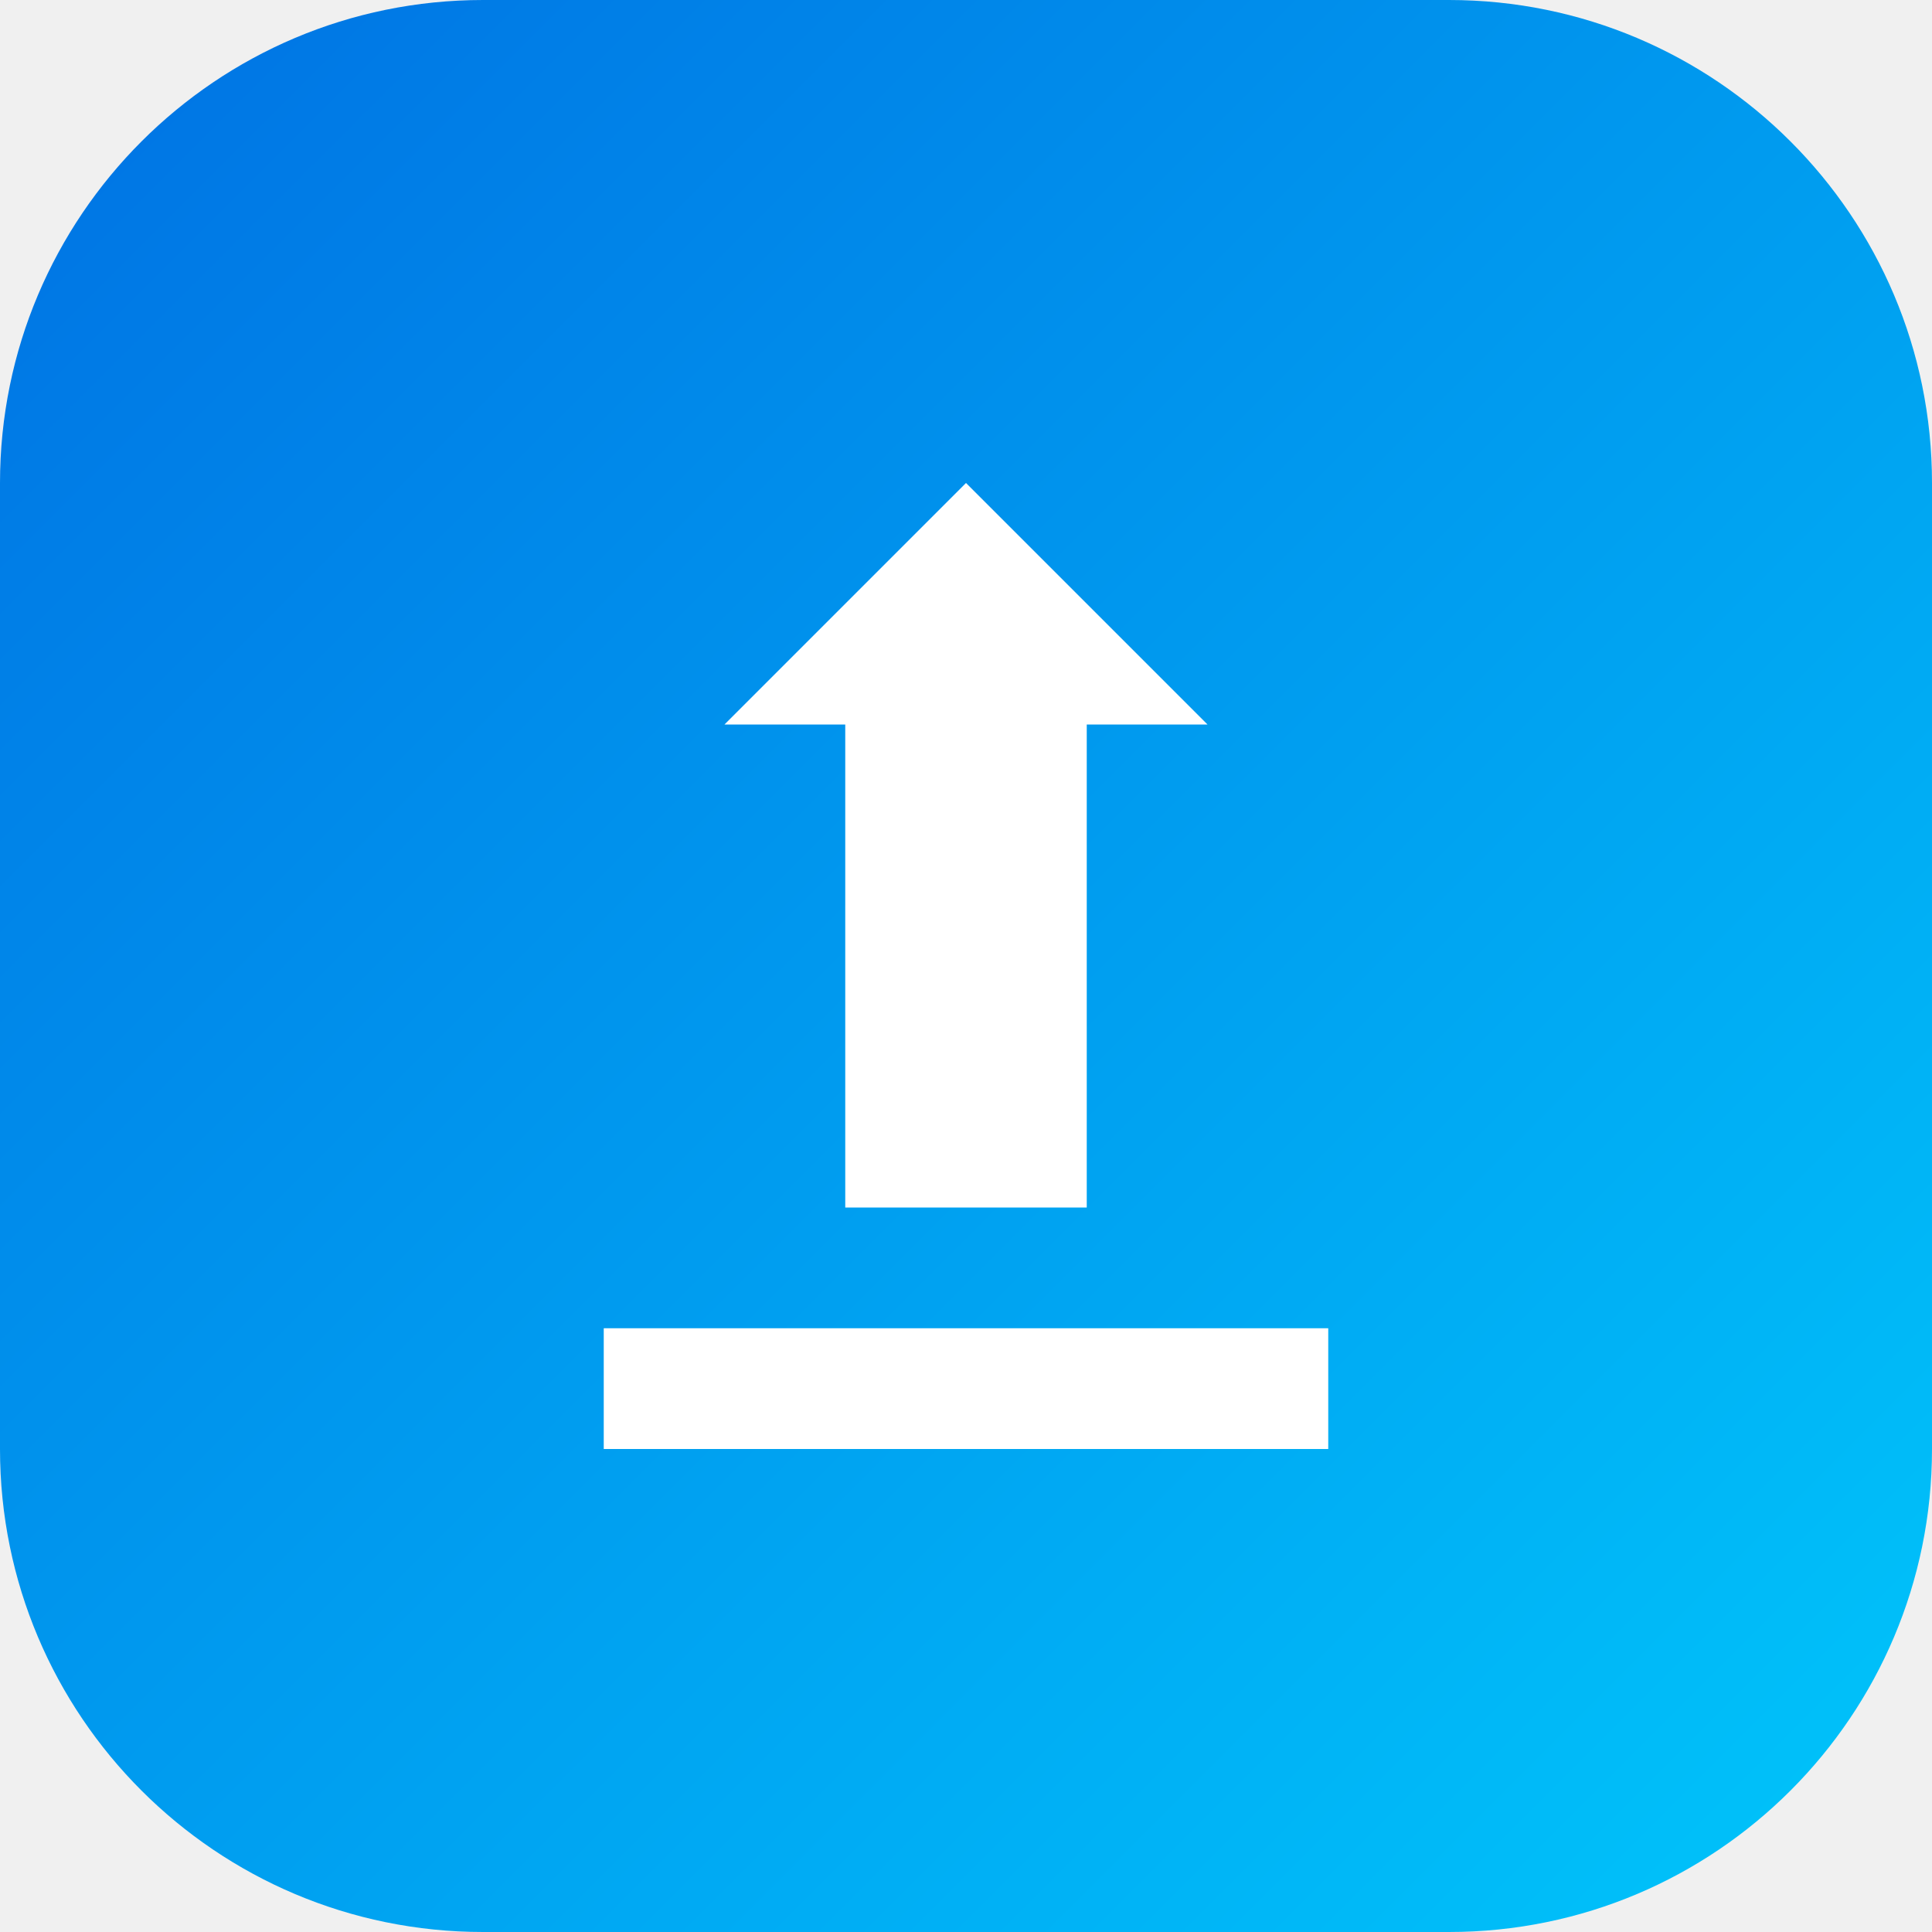
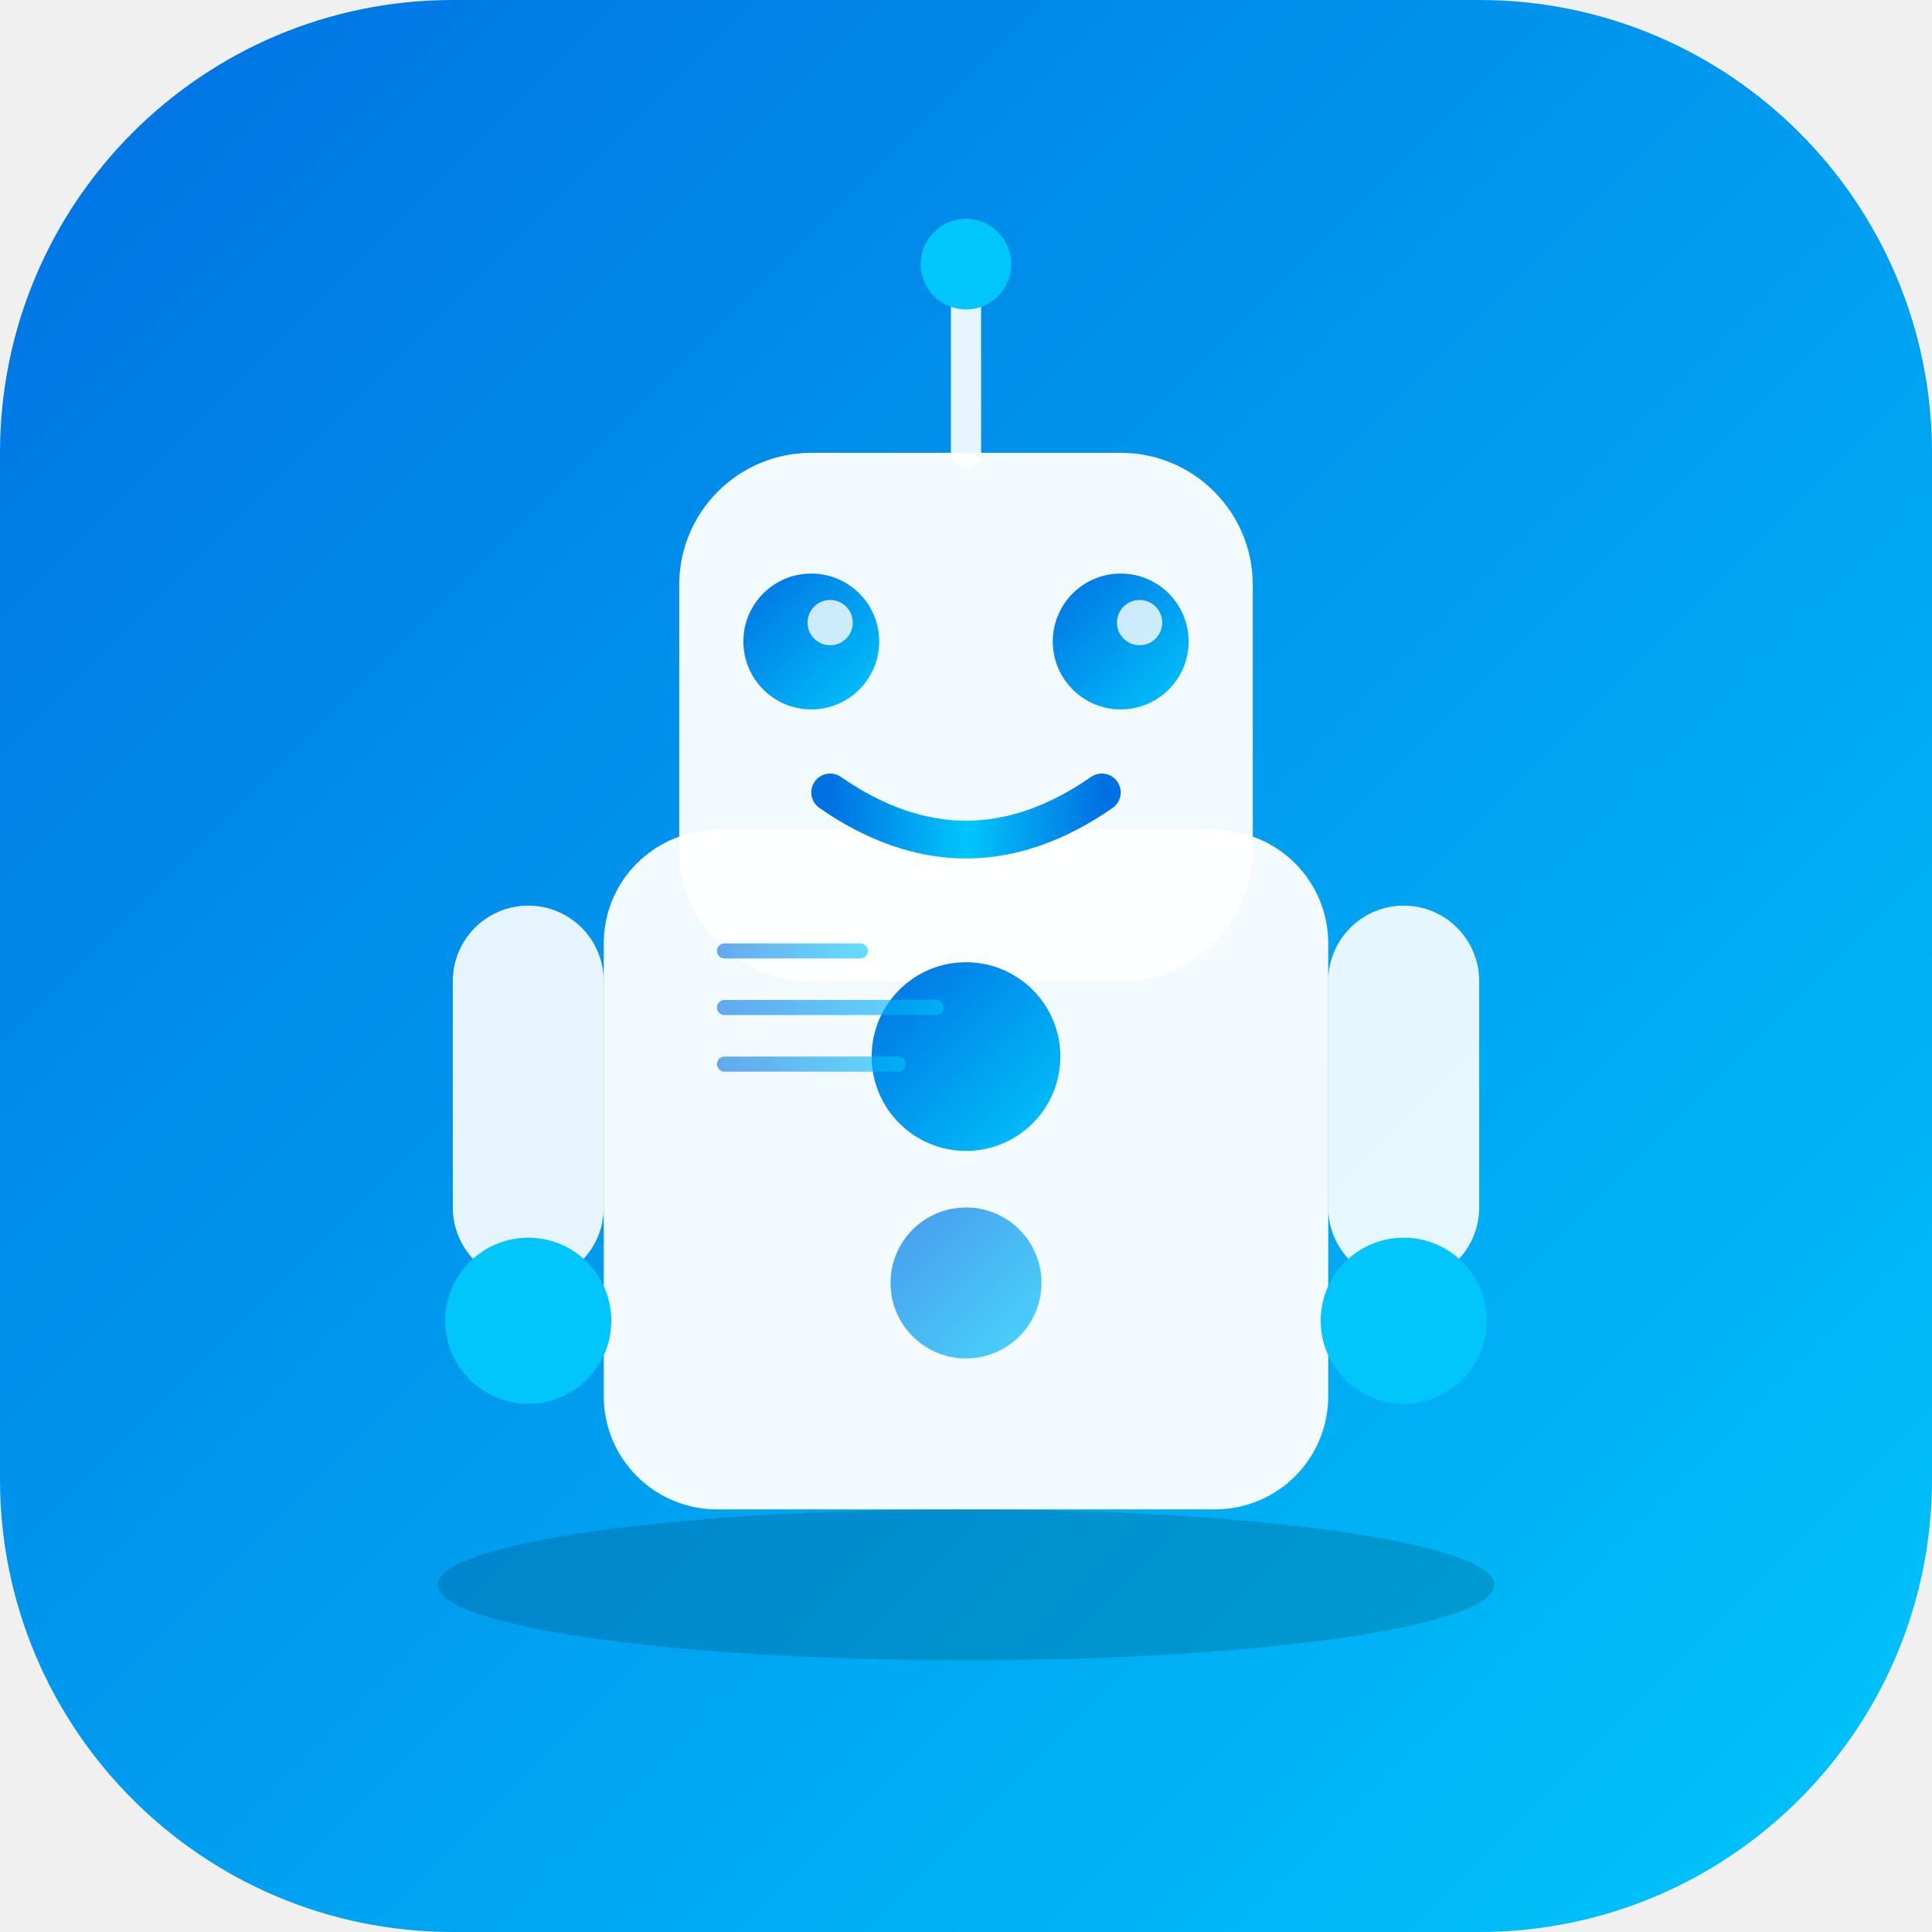
- <svg xmlns="http://www.w3.org/2000/svg" width="32" height="32" viewBox="0 0 32 32" fill="none">
-   <rect width="32" height="32" rx="8" fill="url(#gradient)" />
-   <path d="M16 8L20 12H18V20H14V12H12L16 8Z" fill="white" />
-   <path d="M10 22H22V24H10V22Z" fill="white" />
+ <svg xmlns="http://www.w3.org/2000/svg" width="512" height="512" viewBox="0 0 512 512" fill="none">
+   <rect width="512" height="512" rx="120" fill="url(#bgGradient)" />
+   <ellipse cx="256" cy="420" rx="140" ry="20" fill="black" opacity="0.15" />
+   <rect x="160" y="220" width="192" height="180" rx="30" fill="white" opacity="0.95" />
+   <rect x="180" y="120" width="152" height="140" rx="35" fill="white" opacity="0.95" />
+   <line x1="256" y1="120" x2="256" y2="80" stroke="white" stroke-width="8" stroke-linecap="round" opacity="0.9" />
+   <circle cx="256" cy="70" r="12" fill="#00c6fb" />
+   <circle cx="215" cy="170" r="18" fill="url(#eyeGradient)" />
+   <circle cx="297" cy="170" r="18" fill="url(#eyeGradient)" />
+   <circle cx="220" cy="165" r="6" fill="white" opacity="0.8" />
+   <circle cx="302" cy="165" r="6" fill="white" opacity="0.8" />
+   <path d="M 220 210 Q 256 235 292 210" stroke="url(#mouthGradient)" stroke-width="10" stroke-linecap="round" fill="none" />
+   <circle cx="256" cy="280" r="25" fill="url(#buttonGradient)" />
+   <circle cx="256" cy="340" r="20" fill="url(#buttonGradient)" opacity="0.7" />
+   <rect x="120" y="240" width="40" height="100" rx="20" fill="white" opacity="0.9" />
+   <rect x="352" y="240" width="40" height="100" rx="20" fill="white" opacity="0.9" />
+   <circle cx="140" cy="350" r="22" fill="#00c6fb" />
+   <circle cx="372" cy="350" r="22" fill="#00c6fb" />
+   <rect x="190" y="250" width="40" height="4" rx="2" fill="url(#techGradient)" opacity="0.6" />
+   <rect x="190" y="265" width="60" height="4" rx="2" fill="url(#techGradient)" opacity="0.6" />
+   <rect x="190" y="280" width="50" height="4" rx="2" fill="url(#techGradient)" opacity="0.6" />
  <defs>
-     <linearGradient id="gradient" x1="0" y1="0" x2="32" y2="32" gradientUnits="userSpaceOnUse">
-       <stop stop-color="#0071e3" />
-       <stop offset="1" stop-color="#00c6fb" />
+     <linearGradient id="bgGradient" x1="0" y1="0" x2="512" y2="512" gradientUnits="userSpaceOnUse">
+       <stop offset="0%" stop-color="#0071e3" />
+       <stop offset="100%" stop-color="#00c6fb" />
+     </linearGradient>
+     <linearGradient id="eyeGradient" x1="0" y1="0" x2="1" y2="1">
+       <stop offset="0%" stop-color="#0071e3" />
+       <stop offset="100%" stop-color="#00c6fb" />
+     </linearGradient>
+     <linearGradient id="mouthGradient" x1="0" y1="0" x2="1" y2="0">
+       <stop offset="0%" stop-color="#0071e3" />
+       <stop offset="50%" stop-color="#00c6fb" />
+       <stop offset="100%" stop-color="#0071e3" />
+     </linearGradient>
+     <linearGradient id="buttonGradient" x1="0" y1="0" x2="1" y2="1">
+       <stop offset="0%" stop-color="#0071e3" />
+       <stop offset="100%" stop-color="#00c6fb" />
+     </linearGradient>
+     <linearGradient id="techGradient" x1="0" y1="0" x2="1" y2="0">
+       <stop offset="0%" stop-color="#0071e3" />
+       <stop offset="100%" stop-color="#00c6fb" />
    </linearGradient>
  </defs>
</svg>
